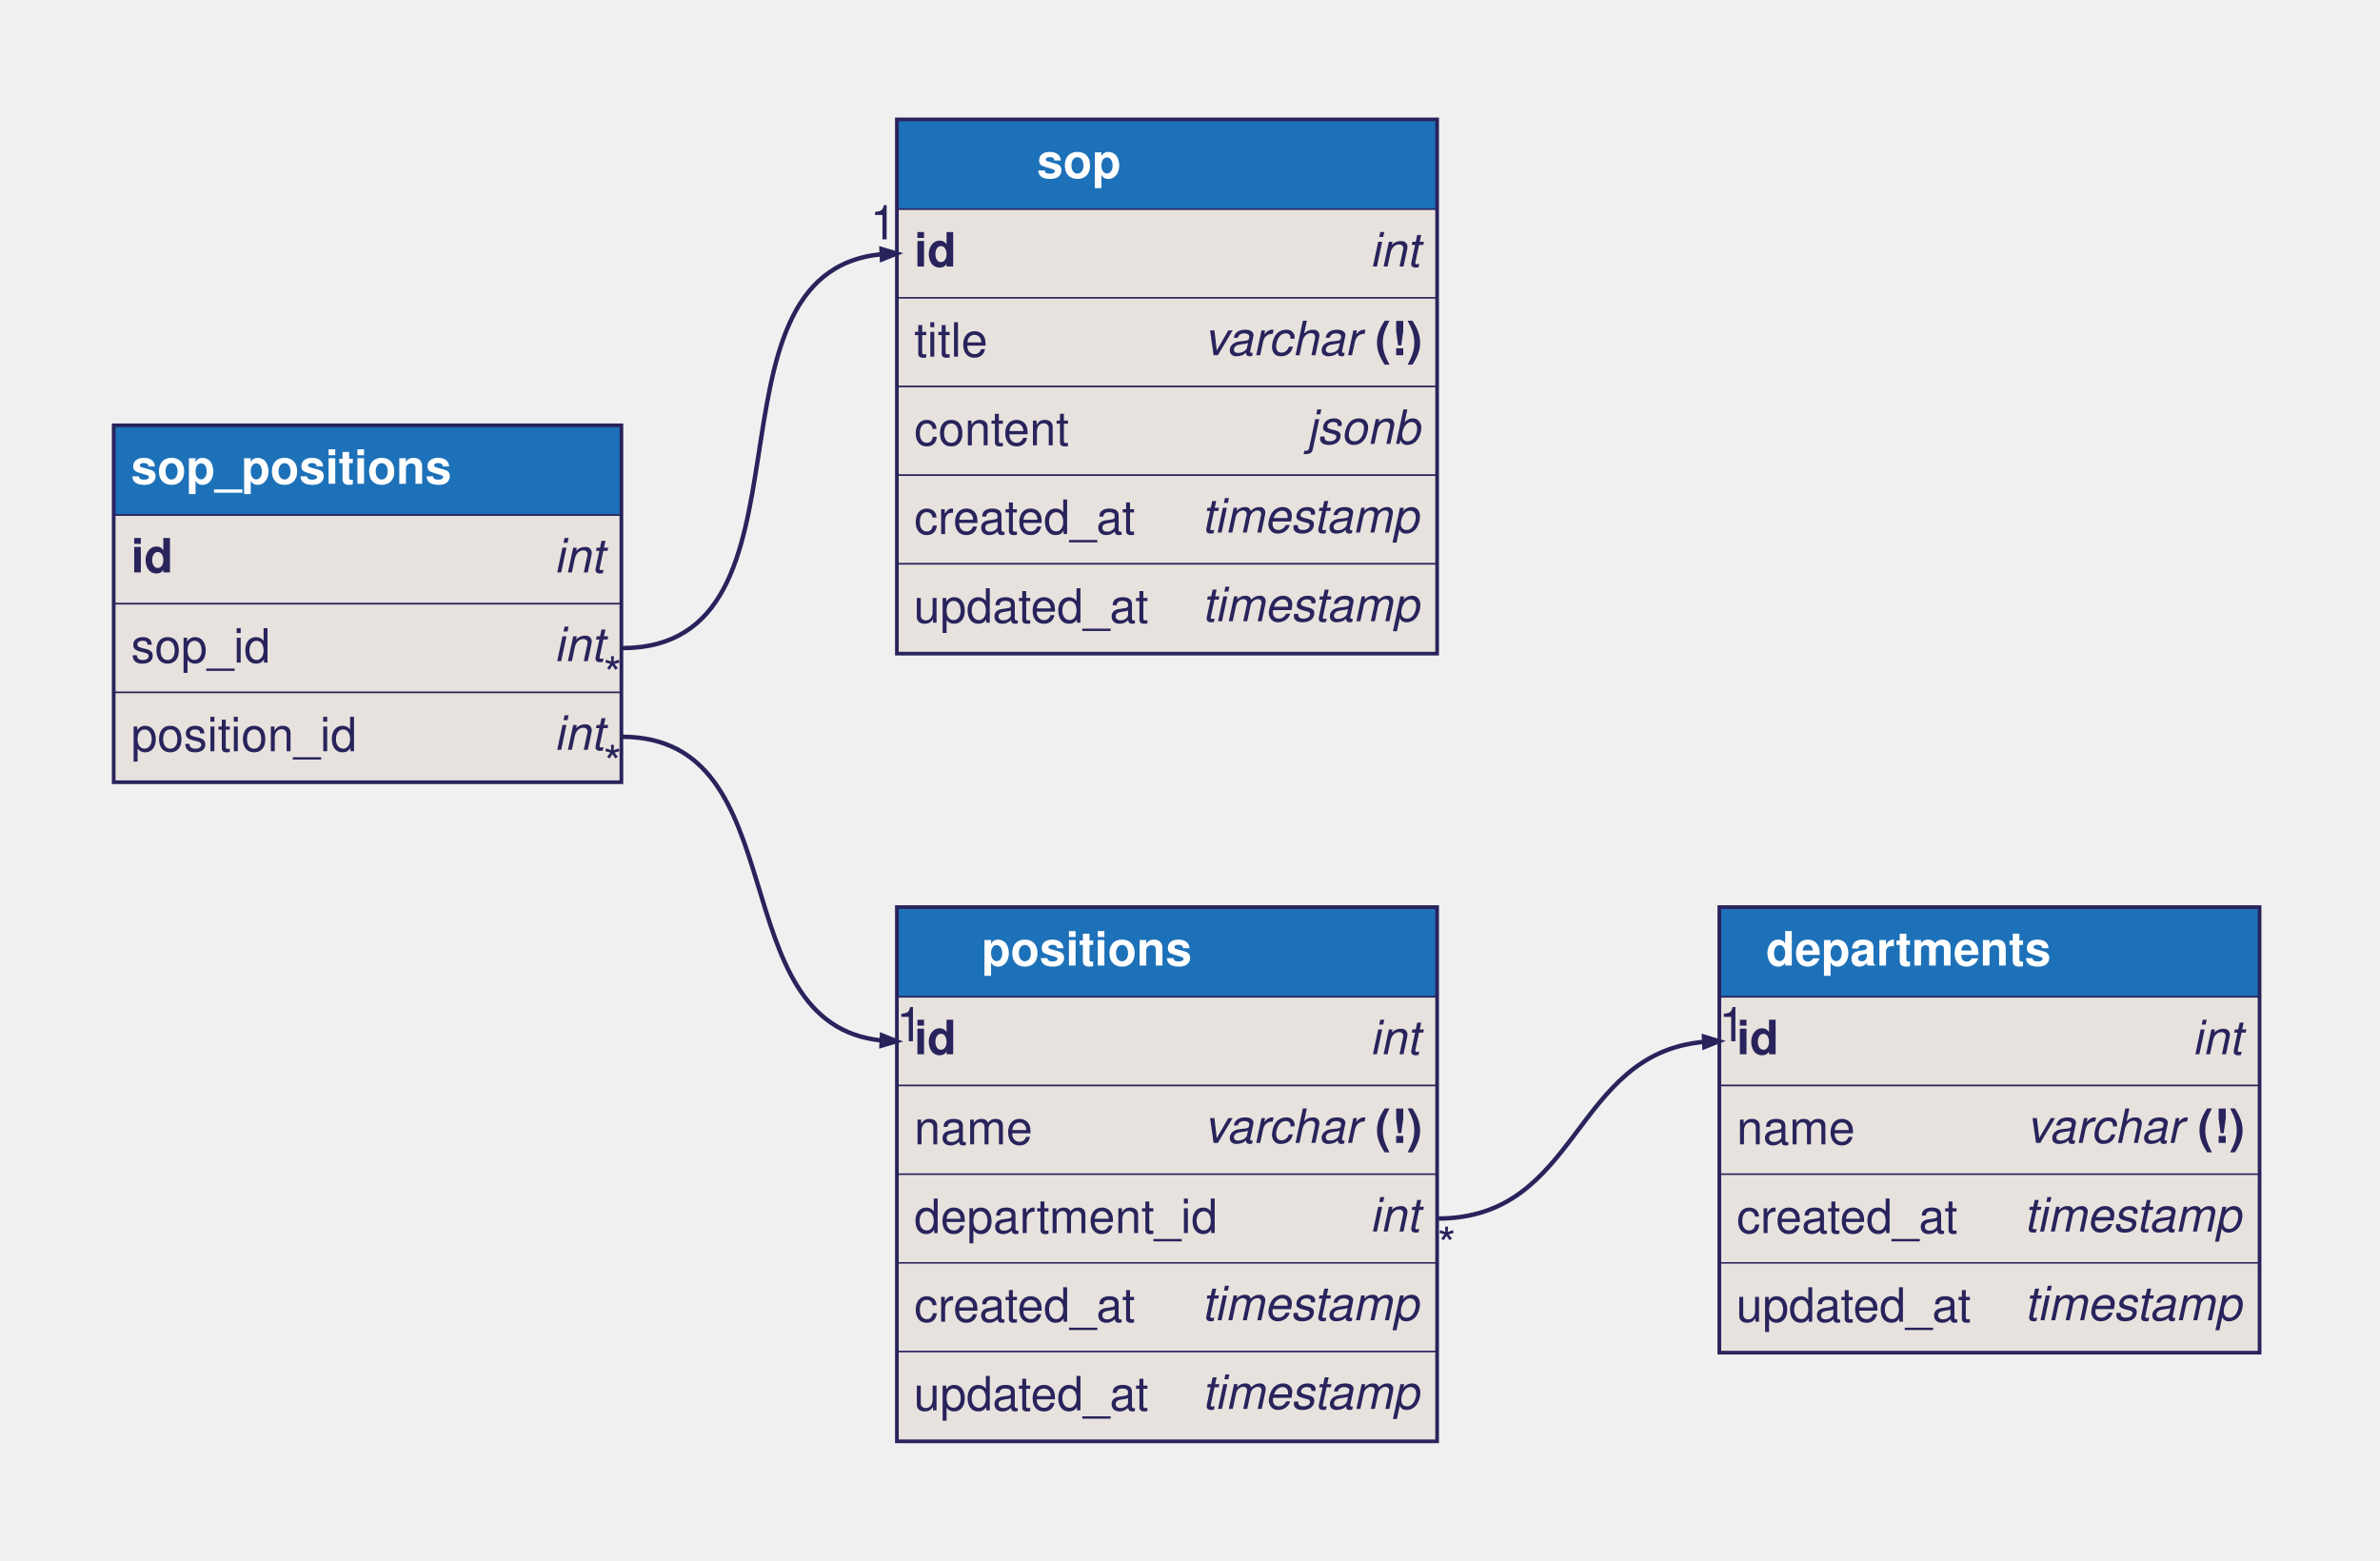
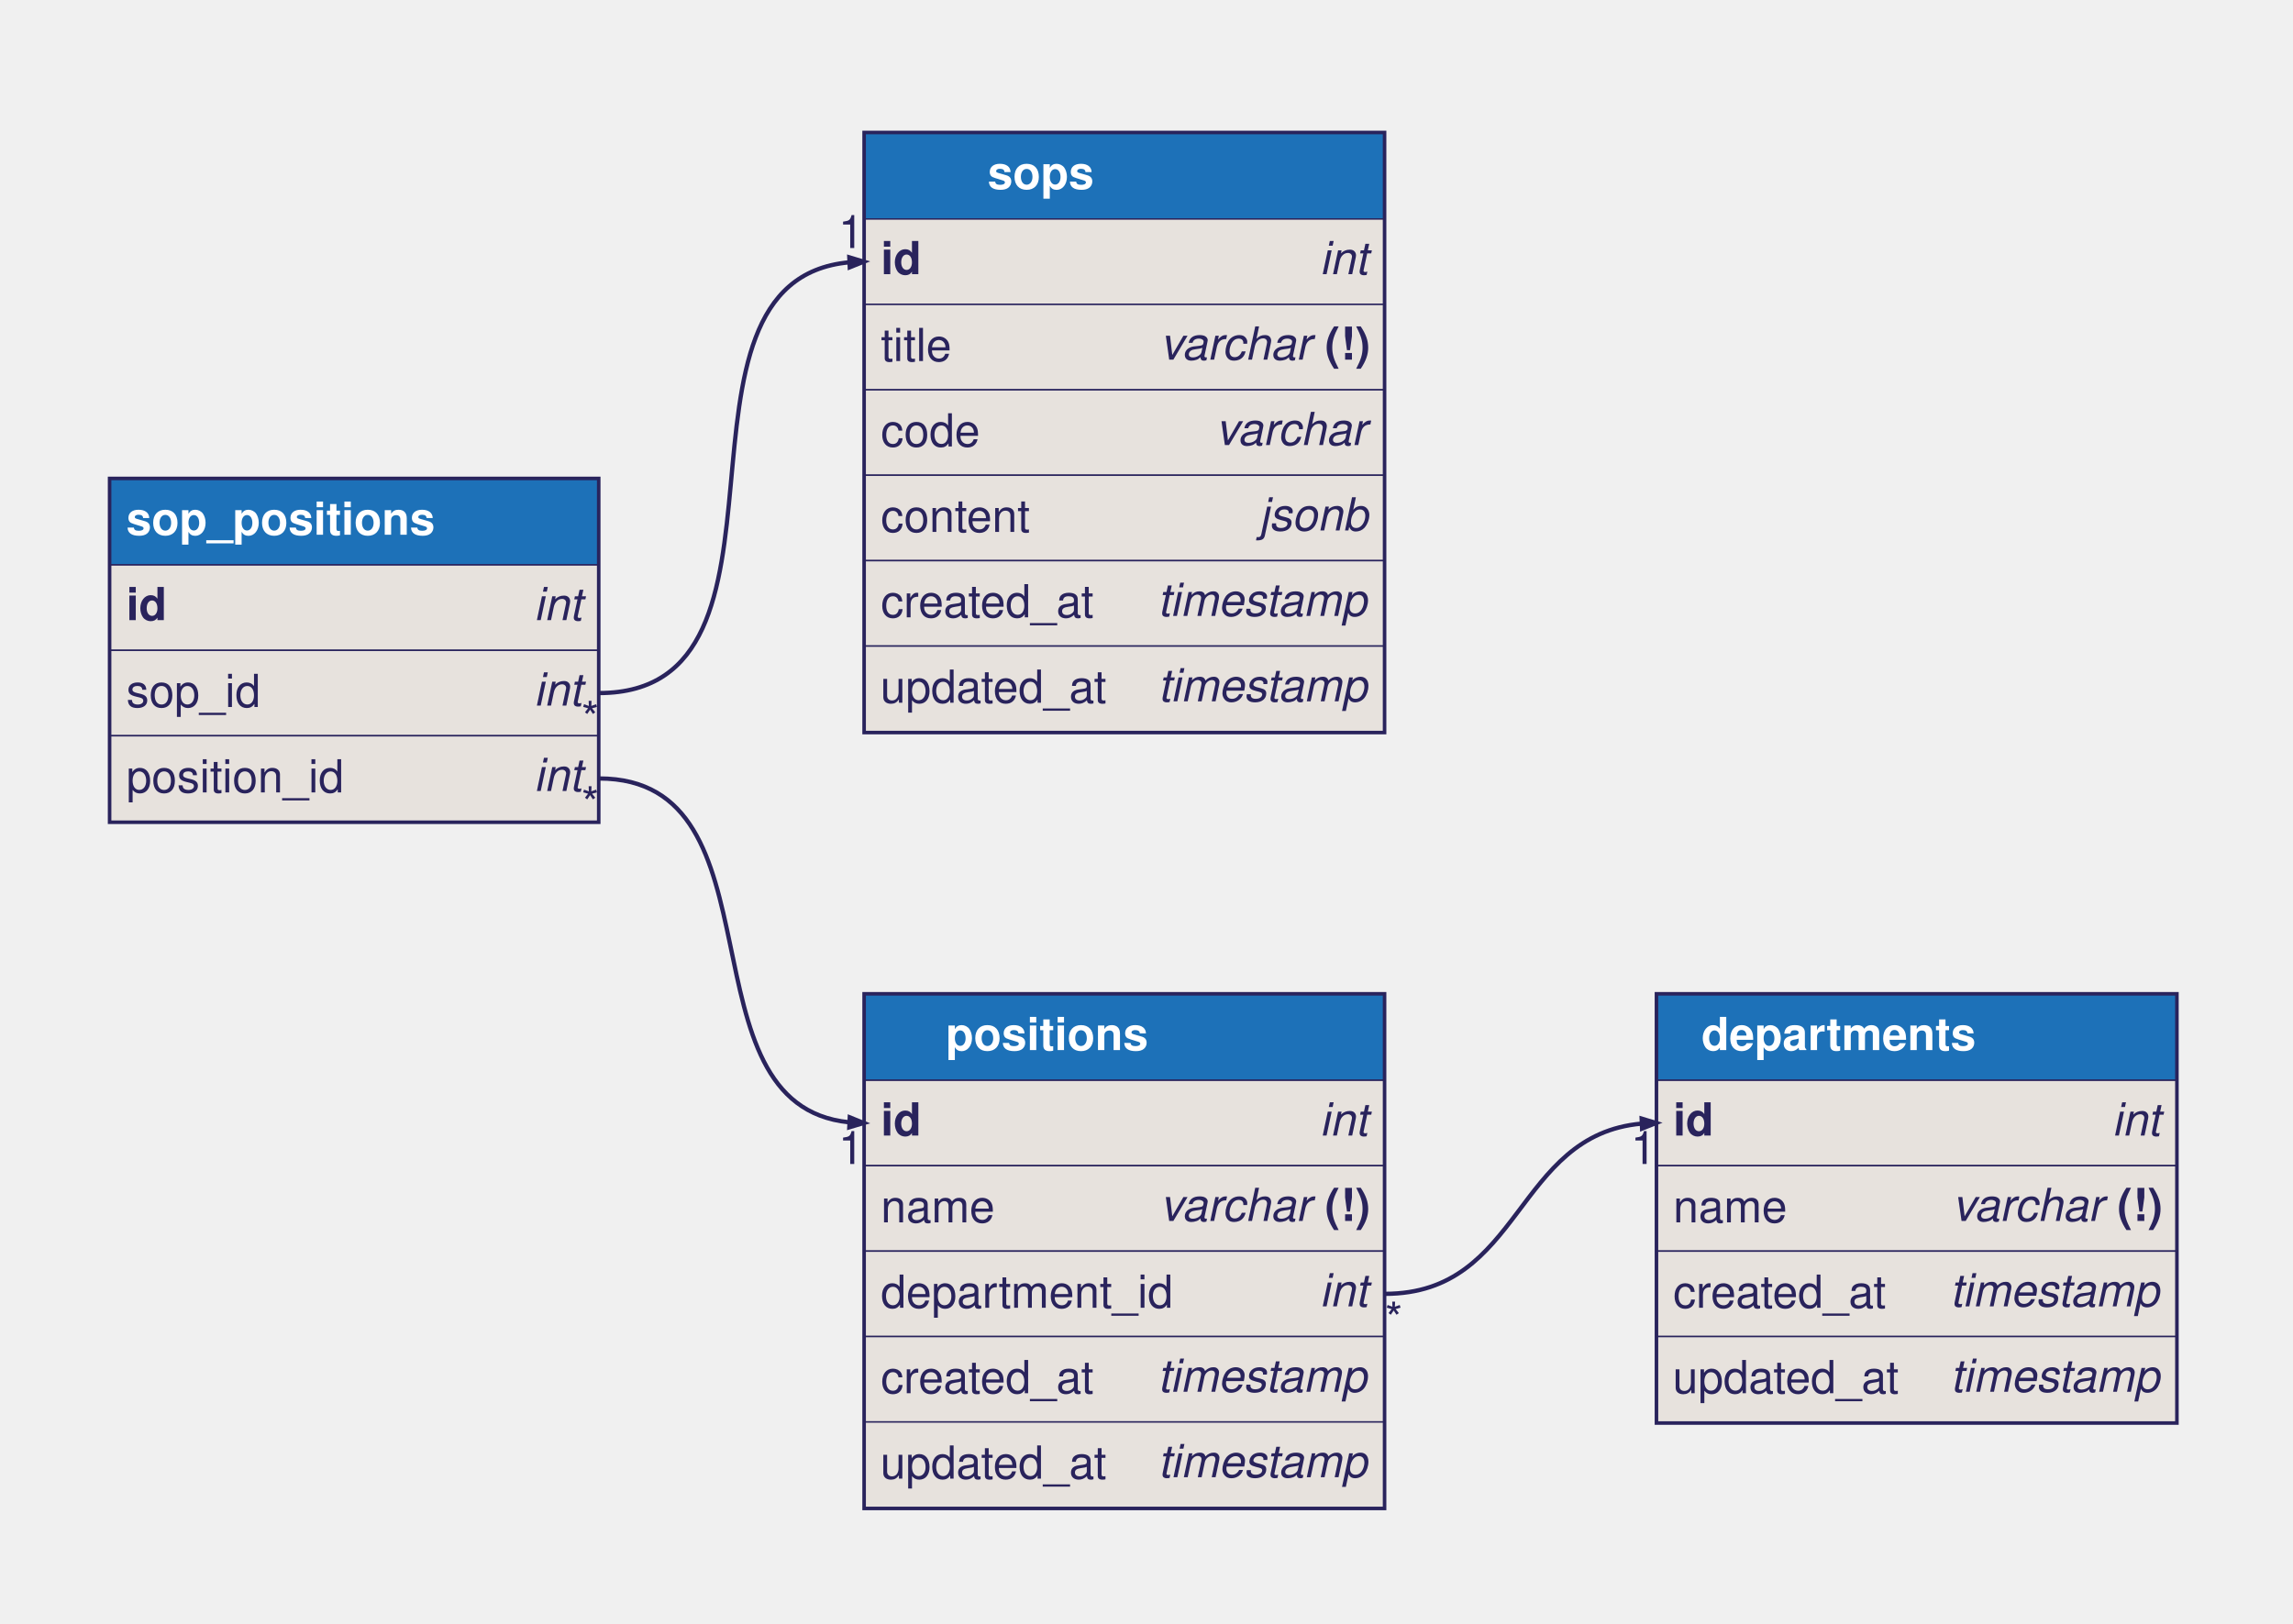
- <svg xmlns="http://www.w3.org/2000/svg" width="1610pt" height="1056pt" viewBox="0.00 0.00 1610.18 1055.77">
-   <g id="graph0" class="graph" transform="scale(1 1) rotate(0) translate(4 1051.77)">
+ <svg xmlns="http://www.w3.org/2000/svg" width="1610pt" height="1140pt" viewBox="0.00 0.00 1610.18 1140.20">
+   <g id="graph0" class="graph" transform="scale(1 1) rotate(0) translate(4 1136.2)">
    <g id="departments" class="node">
      <ellipse fill="none" stroke="black" stroke-width="0" cx="1341.96" cy="-287.39" rx="260.43" ry="214.92" />
      <polygon fill="#1d71b8" stroke="transparent" points="1159.96,-377.39 1159.96,-437.39 1523.96,-437.39 1523.96,-377.39 1159.96,-377.39" />
      <polygon fill="none" stroke="#29235c" points="1159.96,-377.39 1159.96,-437.39 1523.96,-437.39 1523.96,-377.39 1159.96,-377.39" />
      <text text-anchor="start" x="1190.8" y="-398.59" font-family="Helvetica,sans-Serif" font-weight="bold" font-size="32.00" fill="#ffffff">       departments       </text>
      <polygon fill="#e7e2dd" stroke="transparent" points="1159.96,-317.39 1159.96,-377.39 1523.96,-377.39 1523.96,-317.39 1159.96,-317.39" />
      <polygon fill="none" stroke="#29235c" points="1159.96,-317.39 1159.96,-377.39 1523.96,-377.39 1523.96,-317.39 1159.96,-317.39" />
      <text text-anchor="start" x="1170.96" y="-338.59" font-family="Helvetica,sans-Serif" font-weight="bold" font-size="32.00" fill="#29235c">id</text>
      <text text-anchor="start" x="1195.85" y="-338.59" font-family="Helvetica,sans-Serif" font-size="32.00" fill="#29235c">    </text>
      <text text-anchor="start" x="1479.18" y="-338.59" font-family="Helvetica,sans-Serif" font-style="italic" font-size="32.00" fill="#29235c">int</text>
      <polygon fill="#e7e2dd" stroke="transparent" points="1159.96,-257.39 1159.96,-317.39 1523.96,-317.39 1523.96,-257.39 1159.96,-257.39" />
      <polygon fill="none" stroke="#29235c" points="1159.96,-257.39 1159.96,-317.39 1523.96,-317.39 1523.96,-257.39 1159.96,-257.39" />
      <text text-anchor="start" x="1170.96" y="-277.59" font-family="Helvetica,sans-Serif" font-size="32.00" fill="#29235c">name    </text>
      <text text-anchor="start" x="1367.2" y="-278.59" font-family="Helvetica,sans-Serif" font-style="italic" font-size="32.00" fill="#29235c">varchar</text>
      <text text-anchor="start" x="1473.87" y="-278.59" font-family="Helvetica,sans-Serif" font-size="32.00" fill="#29235c"> </text>
      <text text-anchor="start" x="1482.77" y="-278.59" font-family="Helvetica,sans-Serif" font-weight="bold" font-size="32.00" fill="#29235c">(!)</text>
      <polygon fill="#e7e2dd" stroke="transparent" points="1159.96,-197.39 1159.96,-257.39 1523.96,-257.39 1523.96,-197.39 1159.96,-197.39" />
      <polygon fill="none" stroke="#29235c" points="1159.96,-197.39 1159.96,-257.39 1523.96,-257.39 1523.96,-197.39 1159.96,-197.39" />
      <text text-anchor="start" x="1170.96" y="-217.59" font-family="Helvetica,sans-Serif" font-size="32.00" fill="#29235c">created_at    </text>
      <text text-anchor="start" x="1365.41" y="-218.59" font-family="Helvetica,sans-Serif" font-style="italic" font-size="32.00" fill="#29235c">timestamp</text>
      <polygon fill="#e7e2dd" stroke="transparent" points="1159.96,-137.39 1159.96,-197.39 1523.96,-197.39 1523.96,-137.39 1159.96,-137.39" />
      <polygon fill="none" stroke="#29235c" points="1159.96,-137.39 1159.96,-197.39 1523.96,-197.39 1523.96,-137.39 1159.96,-137.39" />
      <text text-anchor="start" x="1170.63" y="-157.59" font-family="Helvetica,sans-Serif" font-size="32.00" fill="#29235c">updated_at    </text>
      <text text-anchor="start" x="1365.68" y="-158.59" font-family="Helvetica,sans-Serif" font-style="italic" font-size="32.00" fill="#29235c">timestamp</text>
      <polygon fill="none" stroke="#29235c" stroke-width="2" points="1158.96,-136.39 1158.96,-438.39 1524.96,-438.39 1524.96,-136.39 1158.96,-136.39" />
    </g>
    <g id="positions" class="node">
      <ellipse fill="none" stroke="black" stroke-width="0" cx="785.53" cy="-257.39" rx="260.43" ry="257.27" />
      <polygon fill="#1d71b8" stroke="transparent" points="603.53,-377.39 603.53,-437.39 967.53,-437.39 967.53,-377.39 603.53,-377.39" />
      <polygon fill="none" stroke="#29235c" points="603.53,-377.39 603.53,-437.39 967.53,-437.39 967.53,-377.39 603.53,-377.39" />
      <text text-anchor="start" x="660.16" y="-398.59" font-family="Helvetica,sans-Serif" font-weight="bold" font-size="32.00" fill="#ffffff">       positions       </text>
      <polygon fill="#e7e2dd" stroke="transparent" points="603.53,-317.39 603.53,-377.39 967.53,-377.39 967.53,-317.39 603.53,-317.39" />
      <polygon fill="none" stroke="#29235c" points="603.53,-317.39 603.53,-377.39 967.53,-377.39 967.53,-317.39 603.53,-317.39" />
      <text text-anchor="start" x="614.53" y="-338.59" font-family="Helvetica,sans-Serif" font-weight="bold" font-size="32.00" fill="#29235c">id</text>
      <text text-anchor="start" x="639.42" y="-338.59" font-family="Helvetica,sans-Serif" font-size="32.00" fill="#29235c">    </text>
      <text text-anchor="start" x="922.75" y="-338.59" font-family="Helvetica,sans-Serif" font-style="italic" font-size="32.00" fill="#29235c">int</text>
      <polygon fill="#e7e2dd" stroke="transparent" points="603.53,-257.39 603.53,-317.39 967.53,-317.39 967.53,-257.39 603.53,-257.39" />
      <polygon fill="none" stroke="#29235c" points="603.53,-257.39 603.53,-317.39 967.53,-317.39 967.53,-257.39 603.53,-257.39" />
      <text text-anchor="start" x="614.53" y="-277.59" font-family="Helvetica,sans-Serif" font-size="32.00" fill="#29235c">name    </text>
      <text text-anchor="start" x="810.77" y="-278.59" font-family="Helvetica,sans-Serif" font-style="italic" font-size="32.00" fill="#29235c">varchar</text>
      <text text-anchor="start" x="917.44" y="-278.59" font-family="Helvetica,sans-Serif" font-size="32.00" fill="#29235c"> </text>
      <text text-anchor="start" x="926.33" y="-278.59" font-family="Helvetica,sans-Serif" font-weight="bold" font-size="32.00" fill="#29235c">(!)</text>
      <polygon fill="#e7e2dd" stroke="transparent" points="603.53,-197.39 603.53,-257.39 967.53,-257.39 967.53,-197.39 603.53,-197.39" />
      <polygon fill="none" stroke="#29235c" points="603.53,-197.39 603.53,-257.39 967.53,-257.39 967.53,-197.39 603.53,-197.39" />
      <text text-anchor="start" x="614.53" y="-217.59" font-family="Helvetica,sans-Serif" font-size="32.00" fill="#29235c">department_id    </text>
      <text text-anchor="start" x="922.75" y="-218.59" font-family="Helvetica,sans-Serif" font-style="italic" font-size="32.00" fill="#29235c">int</text>
      <polygon fill="#e7e2dd" stroke="transparent" points="603.53,-137.39 603.53,-197.39 967.53,-197.39 967.53,-137.39 603.53,-137.39" />
      <polygon fill="none" stroke="#29235c" points="603.53,-137.39 603.53,-197.39 967.53,-197.39 967.53,-137.39 603.53,-137.39" />
      <text text-anchor="start" x="614.53" y="-157.59" font-family="Helvetica,sans-Serif" font-size="32.00" fill="#29235c">created_at    </text>
      <text text-anchor="start" x="808.97" y="-158.59" font-family="Helvetica,sans-Serif" font-style="italic" font-size="32.00" fill="#29235c">timestamp</text>
      <polygon fill="#e7e2dd" stroke="transparent" points="603.53,-77.39 603.53,-137.39 967.53,-137.39 967.53,-77.39 603.53,-77.39" />
      <polygon fill="none" stroke="#29235c" points="603.53,-77.39 603.53,-137.39 967.53,-137.39 967.53,-77.39 603.53,-77.39" />
      <text text-anchor="start" x="614.2" y="-97.59" font-family="Helvetica,sans-Serif" font-size="32.00" fill="#29235c">updated_at    </text>
      <text text-anchor="start" x="809.25" y="-98.59" font-family="Helvetica,sans-Serif" font-style="italic" font-size="32.00" fill="#29235c">timestamp</text>
      <polygon fill="none" stroke="#29235c" stroke-width="2" points="602.53,-76.39 602.53,-438.39 968.53,-438.39 968.53,-76.39 602.53,-76.39" />
    </g>
    <g id="edge2" class="edge">
      <path fill="none" stroke="#29235c" stroke-width="3" d="M968.53,-227.39C1065.05,-227.39 1059.47,-339.1 1148.81,-346.95" />
      <polygon fill="#29235c" stroke="#29235c" stroke-width="3" points="1148.82,-350.46 1158.96,-347.39 1149.12,-343.46 1148.82,-350.46" />
-       <text text-anchor="middle" x="1167.86" y="-347.39" font-family="Helvetica,sans-Serif" font-size="32.00" fill="#29235c">1</text>
+       <text text-anchor="middle" x="1150.07" y="-318.59" font-family="Helvetica,sans-Serif" font-size="32.00" fill="#29235c">1</text>
      <text text-anchor="middle" x="974.76" y="-198.59" font-family="Helvetica,sans-Serif" font-size="32.00" fill="#29235c">*</text>
    </g>
-     <g id="sop" class="node">
-       <ellipse fill="none" stroke="black" stroke-width="0" cx="785.53" cy="-790.39" rx="260.43" ry="257.27" />
-       <polygon fill="#1d71b8" stroke="transparent" points="603.53,-910.39 603.53,-970.39 967.53,-970.39 967.53,-910.39 603.53,-910.39" />
-       <polygon fill="none" stroke="#29235c" points="603.53,-910.39 603.53,-970.39 967.53,-970.39 967.53,-910.39 603.53,-910.39" />
-       <text text-anchor="start" x="697.49" y="-931.59" font-family="Helvetica,sans-Serif" font-weight="bold" font-size="32.00" fill="#ffffff">       sop       </text>
-       <polygon fill="#e7e2dd" stroke="transparent" points="603.53,-850.39 603.53,-910.39 967.53,-910.39 967.53,-850.39 603.53,-850.39" />
-       <polygon fill="none" stroke="#29235c" points="603.53,-850.39 603.53,-910.39 967.53,-910.39 967.53,-850.39 603.53,-850.39" />
-       <text text-anchor="start" x="614.53" y="-871.59" font-family="Helvetica,sans-Serif" font-weight="bold" font-size="32.00" fill="#29235c">id</text>
-       <text text-anchor="start" x="639.42" y="-871.59" font-family="Helvetica,sans-Serif" font-size="32.00" fill="#29235c">    </text>
-       <text text-anchor="start" x="922.75" y="-871.59" font-family="Helvetica,sans-Serif" font-style="italic" font-size="32.00" fill="#29235c">int</text>
-       <polygon fill="#e7e2dd" stroke="transparent" points="603.53,-790.39 603.53,-850.39 967.53,-850.39 967.53,-790.39 603.53,-790.39" />
-       <polygon fill="none" stroke="#29235c" points="603.53,-790.39 603.53,-850.39 967.53,-850.39 967.53,-790.39 603.53,-790.39" />
-       <text text-anchor="start" x="614.53" y="-810.59" font-family="Helvetica,sans-Serif" font-size="32.00" fill="#29235c">title    </text>
-       <text text-anchor="start" x="810.77" y="-811.59" font-family="Helvetica,sans-Serif" font-style="italic" font-size="32.00" fill="#29235c">varchar</text>
-       <text text-anchor="start" x="917.44" y="-811.59" font-family="Helvetica,sans-Serif" font-size="32.00" fill="#29235c"> </text>
-       <text text-anchor="start" x="926.33" y="-811.59" font-family="Helvetica,sans-Serif" font-weight="bold" font-size="32.00" fill="#29235c">(!)</text>
-       <polygon fill="#e7e2dd" stroke="transparent" points="603.53,-730.39 603.53,-790.39 967.53,-790.39 967.53,-730.39 603.53,-730.39" />
-       <polygon fill="none" stroke="#29235c" points="603.53,-730.39 603.53,-790.39 967.53,-790.39 967.53,-730.39 603.53,-730.39" />
-       <text text-anchor="start" x="614.53" y="-750.59" font-family="Helvetica,sans-Serif" font-size="32.00" fill="#29235c">content    </text>
-       <text text-anchor="start" x="880.07" y="-751.59" font-family="Helvetica,sans-Serif" font-style="italic" font-size="32.00" fill="#29235c">jsonb</text>
-       <polygon fill="#e7e2dd" stroke="transparent" points="603.53,-670.39 603.53,-730.39 967.53,-730.39 967.53,-670.39 603.53,-670.39" />
-       <polygon fill="none" stroke="#29235c" points="603.53,-670.39 603.53,-730.39 967.53,-730.39 967.53,-670.39 603.53,-670.39" />
-       <text text-anchor="start" x="614.53" y="-690.59" font-family="Helvetica,sans-Serif" font-size="32.00" fill="#29235c">created_at    </text>
-       <text text-anchor="start" x="808.97" y="-691.59" font-family="Helvetica,sans-Serif" font-style="italic" font-size="32.00" fill="#29235c">timestamp</text>
-       <polygon fill="#e7e2dd" stroke="transparent" points="603.53,-610.39 603.53,-670.39 967.53,-670.39 967.53,-610.39 603.53,-610.39" />
-       <polygon fill="none" stroke="#29235c" points="603.53,-610.39 603.53,-670.39 967.53,-670.39 967.53,-610.39 603.53,-610.39" />
-       <text text-anchor="start" x="614.2" y="-630.59" font-family="Helvetica,sans-Serif" font-size="32.00" fill="#29235c">updated_at    </text>
-       <text text-anchor="start" x="809.25" y="-631.59" font-family="Helvetica,sans-Serif" font-style="italic" font-size="32.00" fill="#29235c">timestamp</text>
-       <polygon fill="none" stroke="#29235c" stroke-width="2" points="602.53,-609.39 602.53,-971.39 968.53,-971.39 968.53,-609.39 602.53,-609.39" />
+     <g id="sops" class="node">
+       <ellipse fill="none" stroke="black" stroke-width="0" cx="785.53" cy="-832.39" rx="260.43" ry="299.63" />
+       <polygon fill="#1d71b8" stroke="transparent" points="603.53,-982.39 603.53,-1042.39 967.53,-1042.39 967.53,-982.39 603.53,-982.39" />
+       <polygon fill="none" stroke="#29235c" points="603.53,-982.39 603.53,-1042.39 967.53,-1042.39 967.53,-982.39 603.53,-982.39" />
+       <text text-anchor="start" x="689.49" y="-1003.59" font-family="Helvetica,sans-Serif" font-weight="bold" font-size="32.00" fill="#ffffff">       sops       </text>
+       <polygon fill="#e7e2dd" stroke="transparent" points="603.53,-922.39 603.53,-982.39 967.53,-982.39 967.53,-922.39 603.53,-922.39" />
+       <polygon fill="none" stroke="#29235c" points="603.53,-922.39 603.53,-982.39 967.53,-982.39 967.53,-922.39 603.53,-922.39" />
+       <text text-anchor="start" x="614.53" y="-943.59" font-family="Helvetica,sans-Serif" font-weight="bold" font-size="32.00" fill="#29235c">id</text>
+       <text text-anchor="start" x="639.42" y="-943.59" font-family="Helvetica,sans-Serif" font-size="32.00" fill="#29235c">    </text>
+       <text text-anchor="start" x="922.75" y="-943.59" font-family="Helvetica,sans-Serif" font-style="italic" font-size="32.00" fill="#29235c">int</text>
+       <polygon fill="#e7e2dd" stroke="transparent" points="603.53,-862.39 603.53,-922.39 967.53,-922.39 967.53,-862.39 603.53,-862.39" />
+       <polygon fill="none" stroke="#29235c" points="603.53,-862.39 603.53,-922.39 967.53,-922.39 967.53,-862.39 603.53,-862.39" />
+       <text text-anchor="start" x="614.53" y="-882.59" font-family="Helvetica,sans-Serif" font-size="32.00" fill="#29235c">title    </text>
+       <text text-anchor="start" x="810.77" y="-883.59" font-family="Helvetica,sans-Serif" font-style="italic" font-size="32.00" fill="#29235c">varchar</text>
+       <text text-anchor="start" x="917.44" y="-883.59" font-family="Helvetica,sans-Serif" font-size="32.00" fill="#29235c"> </text>
+       <text text-anchor="start" x="926.33" y="-883.59" font-family="Helvetica,sans-Serif" font-weight="bold" font-size="32.00" fill="#29235c">(!)</text>
+       <polygon fill="#e7e2dd" stroke="transparent" points="603.53,-802.39 603.53,-862.39 967.53,-862.39 967.53,-802.39 603.53,-802.39" />
+       <polygon fill="none" stroke="#29235c" points="603.53,-802.39 603.53,-862.39 967.53,-862.39 967.53,-802.39 603.53,-802.39" />
+       <text text-anchor="start" x="614.53" y="-822.59" font-family="Helvetica,sans-Serif" font-size="32.00" fill="#29235c">code    </text>
+       <text text-anchor="start" x="849.86" y="-823.59" font-family="Helvetica,sans-Serif" font-style="italic" font-size="32.00" fill="#29235c">varchar</text>
+       <polygon fill="#e7e2dd" stroke="transparent" points="603.53,-742.39 603.53,-802.39 967.53,-802.39 967.53,-742.39 603.53,-742.39" />
+       <polygon fill="none" stroke="#29235c" points="603.53,-742.39 603.53,-802.39 967.53,-802.39 967.53,-742.39 603.53,-742.39" />
+       <text text-anchor="start" x="614.53" y="-762.59" font-family="Helvetica,sans-Serif" font-size="32.00" fill="#29235c">content    </text>
+       <text text-anchor="start" x="880.07" y="-763.59" font-family="Helvetica,sans-Serif" font-style="italic" font-size="32.00" fill="#29235c">jsonb</text>
+       <polygon fill="#e7e2dd" stroke="transparent" points="603.53,-682.39 603.53,-742.39 967.53,-742.39 967.53,-682.39 603.53,-682.39" />
+       <polygon fill="none" stroke="#29235c" points="603.53,-682.39 603.53,-742.39 967.53,-742.39 967.53,-682.39 603.53,-682.39" />
+       <text text-anchor="start" x="614.53" y="-702.59" font-family="Helvetica,sans-Serif" font-size="32.00" fill="#29235c">created_at    </text>
+       <text text-anchor="start" x="808.97" y="-703.59" font-family="Helvetica,sans-Serif" font-style="italic" font-size="32.00" fill="#29235c">timestamp</text>
+       <polygon fill="#e7e2dd" stroke="transparent" points="603.53,-622.39 603.53,-682.39 967.53,-682.39 967.53,-622.39 603.53,-622.39" />
+       <polygon fill="none" stroke="#29235c" points="603.53,-622.39 603.53,-682.39 967.53,-682.39 967.53,-622.39 603.53,-622.39" />
+       <text text-anchor="start" x="614.2" y="-642.59" font-family="Helvetica,sans-Serif" font-size="32.00" fill="#29235c">updated_at    </text>
+       <text text-anchor="start" x="809.25" y="-643.59" font-family="Helvetica,sans-Serif" font-style="italic" font-size="32.00" fill="#29235c">timestamp</text>
+       <polygon fill="none" stroke="#29235c" stroke-width="2" points="602.53,-621.39 602.53,-1043.39 968.53,-1043.39 968.53,-621.39 602.53,-621.39" />
    </g>
    <g id="sop_positions" class="node">
-       <ellipse fill="none" stroke="black" stroke-width="0" cx="244.66" cy="-643.39" rx="244.82" ry="172.57" />
-       <polygon fill="#1d71b8" stroke="transparent" points="73.66,-703.39 73.66,-763.39 415.66,-763.39 415.66,-703.39 73.66,-703.39" />
-       <polygon fill="none" stroke="#29235c" points="73.66,-703.39 73.66,-763.39 415.66,-763.39 415.66,-703.39 73.66,-703.39" />
-       <text text-anchor="start" x="84.6" y="-724.59" font-family="Helvetica,sans-Serif" font-weight="bold" font-size="32.00" fill="#ffffff">       sop_positions       </text>
-       <polygon fill="#e7e2dd" stroke="transparent" points="73.66,-643.39 73.66,-703.39 415.66,-703.39 415.66,-643.39 73.66,-643.39" />
-       <polygon fill="none" stroke="#29235c" points="73.66,-643.39 73.66,-703.39 415.66,-703.39 415.66,-643.39 73.66,-643.39" />
-       <text text-anchor="start" x="84.66" y="-664.59" font-family="Helvetica,sans-Serif" font-weight="bold" font-size="32.00" fill="#29235c">id</text>
-       <text text-anchor="start" x="109.55" y="-664.59" font-family="Helvetica,sans-Serif" font-size="32.00" fill="#29235c">    </text>
-       <text text-anchor="start" x="370.88" y="-664.59" font-family="Helvetica,sans-Serif" font-style="italic" font-size="32.00" fill="#29235c">int</text>
-       <polygon fill="#e7e2dd" stroke="transparent" points="73.66,-583.39 73.66,-643.39 415.66,-643.39 415.66,-583.39 73.66,-583.39" />
-       <polygon fill="none" stroke="#29235c" points="73.66,-583.39 73.66,-643.39 415.66,-643.39 415.66,-583.39 73.66,-583.39" />
-       <text text-anchor="start" x="84.66" y="-603.59" font-family="Helvetica,sans-Serif" font-size="32.00" fill="#29235c">sop_id    </text>
-       <text text-anchor="start" x="370.88" y="-604.59" font-family="Helvetica,sans-Serif" font-style="italic" font-size="32.00" fill="#29235c">int</text>
-       <polygon fill="#e7e2dd" stroke="transparent" points="73.66,-523.39 73.66,-583.39 415.66,-583.39 415.66,-523.39 73.66,-523.39" />
-       <polygon fill="none" stroke="#29235c" points="73.66,-523.39 73.66,-583.39 415.66,-583.39 415.66,-523.39 73.66,-523.39" />
-       <text text-anchor="start" x="84.66" y="-543.59" font-family="Helvetica,sans-Serif" font-size="32.00" fill="#29235c">position_id    </text>
-       <text text-anchor="start" x="370.88" y="-544.59" font-family="Helvetica,sans-Serif" font-style="italic" font-size="32.00" fill="#29235c">int</text>
-       <polygon fill="none" stroke="#29235c" stroke-width="2" points="72.66,-522.39 72.66,-764.39 416.66,-764.39 416.66,-522.39 72.66,-522.39" />
+       <ellipse fill="none" stroke="black" stroke-width="0" cx="244.66" cy="-679.39" rx="244.82" ry="172.57" />
+       <polygon fill="#1d71b8" stroke="transparent" points="73.66,-739.39 73.66,-799.39 415.66,-799.39 415.66,-739.39 73.66,-739.39" />
+       <polygon fill="none" stroke="#29235c" points="73.66,-739.39 73.66,-799.39 415.66,-799.39 415.66,-739.39 73.66,-739.39" />
+       <text text-anchor="start" x="84.6" y="-760.59" font-family="Helvetica,sans-Serif" font-weight="bold" font-size="32.00" fill="#ffffff">       sop_positions       </text>
+       <polygon fill="#e7e2dd" stroke="transparent" points="73.66,-679.39 73.66,-739.39 415.66,-739.39 415.66,-679.39 73.66,-679.39" />
+       <polygon fill="none" stroke="#29235c" points="73.66,-679.39 73.66,-739.39 415.66,-739.39 415.66,-679.39 73.66,-679.39" />
+       <text text-anchor="start" x="84.66" y="-700.59" font-family="Helvetica,sans-Serif" font-weight="bold" font-size="32.00" fill="#29235c">id</text>
+       <text text-anchor="start" x="109.55" y="-700.59" font-family="Helvetica,sans-Serif" font-size="32.00" fill="#29235c">    </text>
+       <text text-anchor="start" x="370.88" y="-700.59" font-family="Helvetica,sans-Serif" font-style="italic" font-size="32.00" fill="#29235c">int</text>
+       <polygon fill="#e7e2dd" stroke="transparent" points="73.66,-619.39 73.66,-679.39 415.66,-679.39 415.66,-619.39 73.66,-619.39" />
+       <polygon fill="none" stroke="#29235c" points="73.66,-619.39 73.66,-679.39 415.66,-679.39 415.66,-619.39 73.66,-619.39" />
+       <text text-anchor="start" x="84.66" y="-639.59" font-family="Helvetica,sans-Serif" font-size="32.00" fill="#29235c">sop_id    </text>
+       <text text-anchor="start" x="370.88" y="-640.59" font-family="Helvetica,sans-Serif" font-style="italic" font-size="32.00" fill="#29235c">int</text>
+       <polygon fill="#e7e2dd" stroke="transparent" points="73.66,-559.39 73.66,-619.39 415.66,-619.39 415.66,-559.39 73.66,-559.39" />
+       <polygon fill="none" stroke="#29235c" points="73.66,-559.39 73.66,-619.39 415.66,-619.39 415.66,-559.39 73.66,-559.39" />
+       <text text-anchor="start" x="84.66" y="-579.59" font-family="Helvetica,sans-Serif" font-size="32.00" fill="#29235c">position_id    </text>
+       <text text-anchor="start" x="370.88" y="-580.59" font-family="Helvetica,sans-Serif" font-style="italic" font-size="32.00" fill="#29235c">int</text>
+       <polygon fill="none" stroke="#29235c" stroke-width="2" points="72.66,-558.39 72.66,-800.39 416.66,-800.39 416.66,-558.39 72.66,-558.39" />
    </g>
    <g id="edge6" class="edge">
-       <path fill="none" stroke="#29235c" stroke-width="3" d="M416.66,-553.39C536.48,-553.39 482.51,-358.89 592.49,-347.87" />
-       <polygon fill="#29235c" stroke="#29235c" stroke-width="3" points="592.71,-351.37 602.53,-347.39 592.38,-344.37 592.71,-351.37" />
-       <text text-anchor="middle" x="611.43" y="-347.39" font-family="Helvetica,sans-Serif" font-size="32.00" fill="#29235c">1</text>
-       <text text-anchor="middle" x="410.44" y="-524.59" font-family="Helvetica,sans-Serif" font-size="32.00" fill="#29235c">*</text>
+       <path fill="none" stroke="#29235c" stroke-width="3" d="M416.66,-589.39C548.7,-589.39 471.26,-359.98 592.26,-347.88" />
+       <polygon fill="#29235c" stroke="#29235c" stroke-width="3" points="592.71,-351.36 602.53,-347.39 592.38,-344.37 592.71,-351.36" />
+       <text text-anchor="middle" x="593.64" y="-318.59" font-family="Helvetica,sans-Serif" font-size="32.00" fill="#29235c">1</text>
+       <text text-anchor="middle" x="410.44" y="-560.59" font-family="Helvetica,sans-Serif" font-size="32.00" fill="#29235c">*</text>
    </g>
    <g id="edge4" class="edge">
-       <path fill="none" stroke="#29235c" stroke-width="3" d="M416.66,-613.39C557.72,-613.39 462.84,-867.51 592.38,-879.92" />
-       <polygon fill="#29235c" stroke="#29235c" stroke-width="3" points="592.38,-883.42 602.53,-880.39 592.71,-876.43 592.38,-883.42" />
-       <text text-anchor="middle" x="593.64" y="-889.99" font-family="Helvetica,sans-Serif" font-size="32.00" fill="#29235c">1</text>
-       <text text-anchor="middle" x="410.44" y="-584.59" font-family="Helvetica,sans-Serif" font-size="32.00" fill="#29235c">*</text>
+       <path fill="none" stroke="#29235c" stroke-width="3" d="M416.66,-649.39C571.1,-649.39 450.25,-938.93 592.32,-951.94" />
+       <polygon fill="#29235c" stroke="#29235c" stroke-width="3" points="592.39,-955.44 602.53,-952.39 592.7,-948.45 592.39,-955.44" />
+       <text text-anchor="middle" x="593.64" y="-961.99" font-family="Helvetica,sans-Serif" font-size="32.00" fill="#29235c">1</text>
+       <text text-anchor="middle" x="410.44" y="-620.59" font-family="Helvetica,sans-Serif" font-size="32.00" fill="#29235c">*</text>
    </g>
  </g>
</svg>
